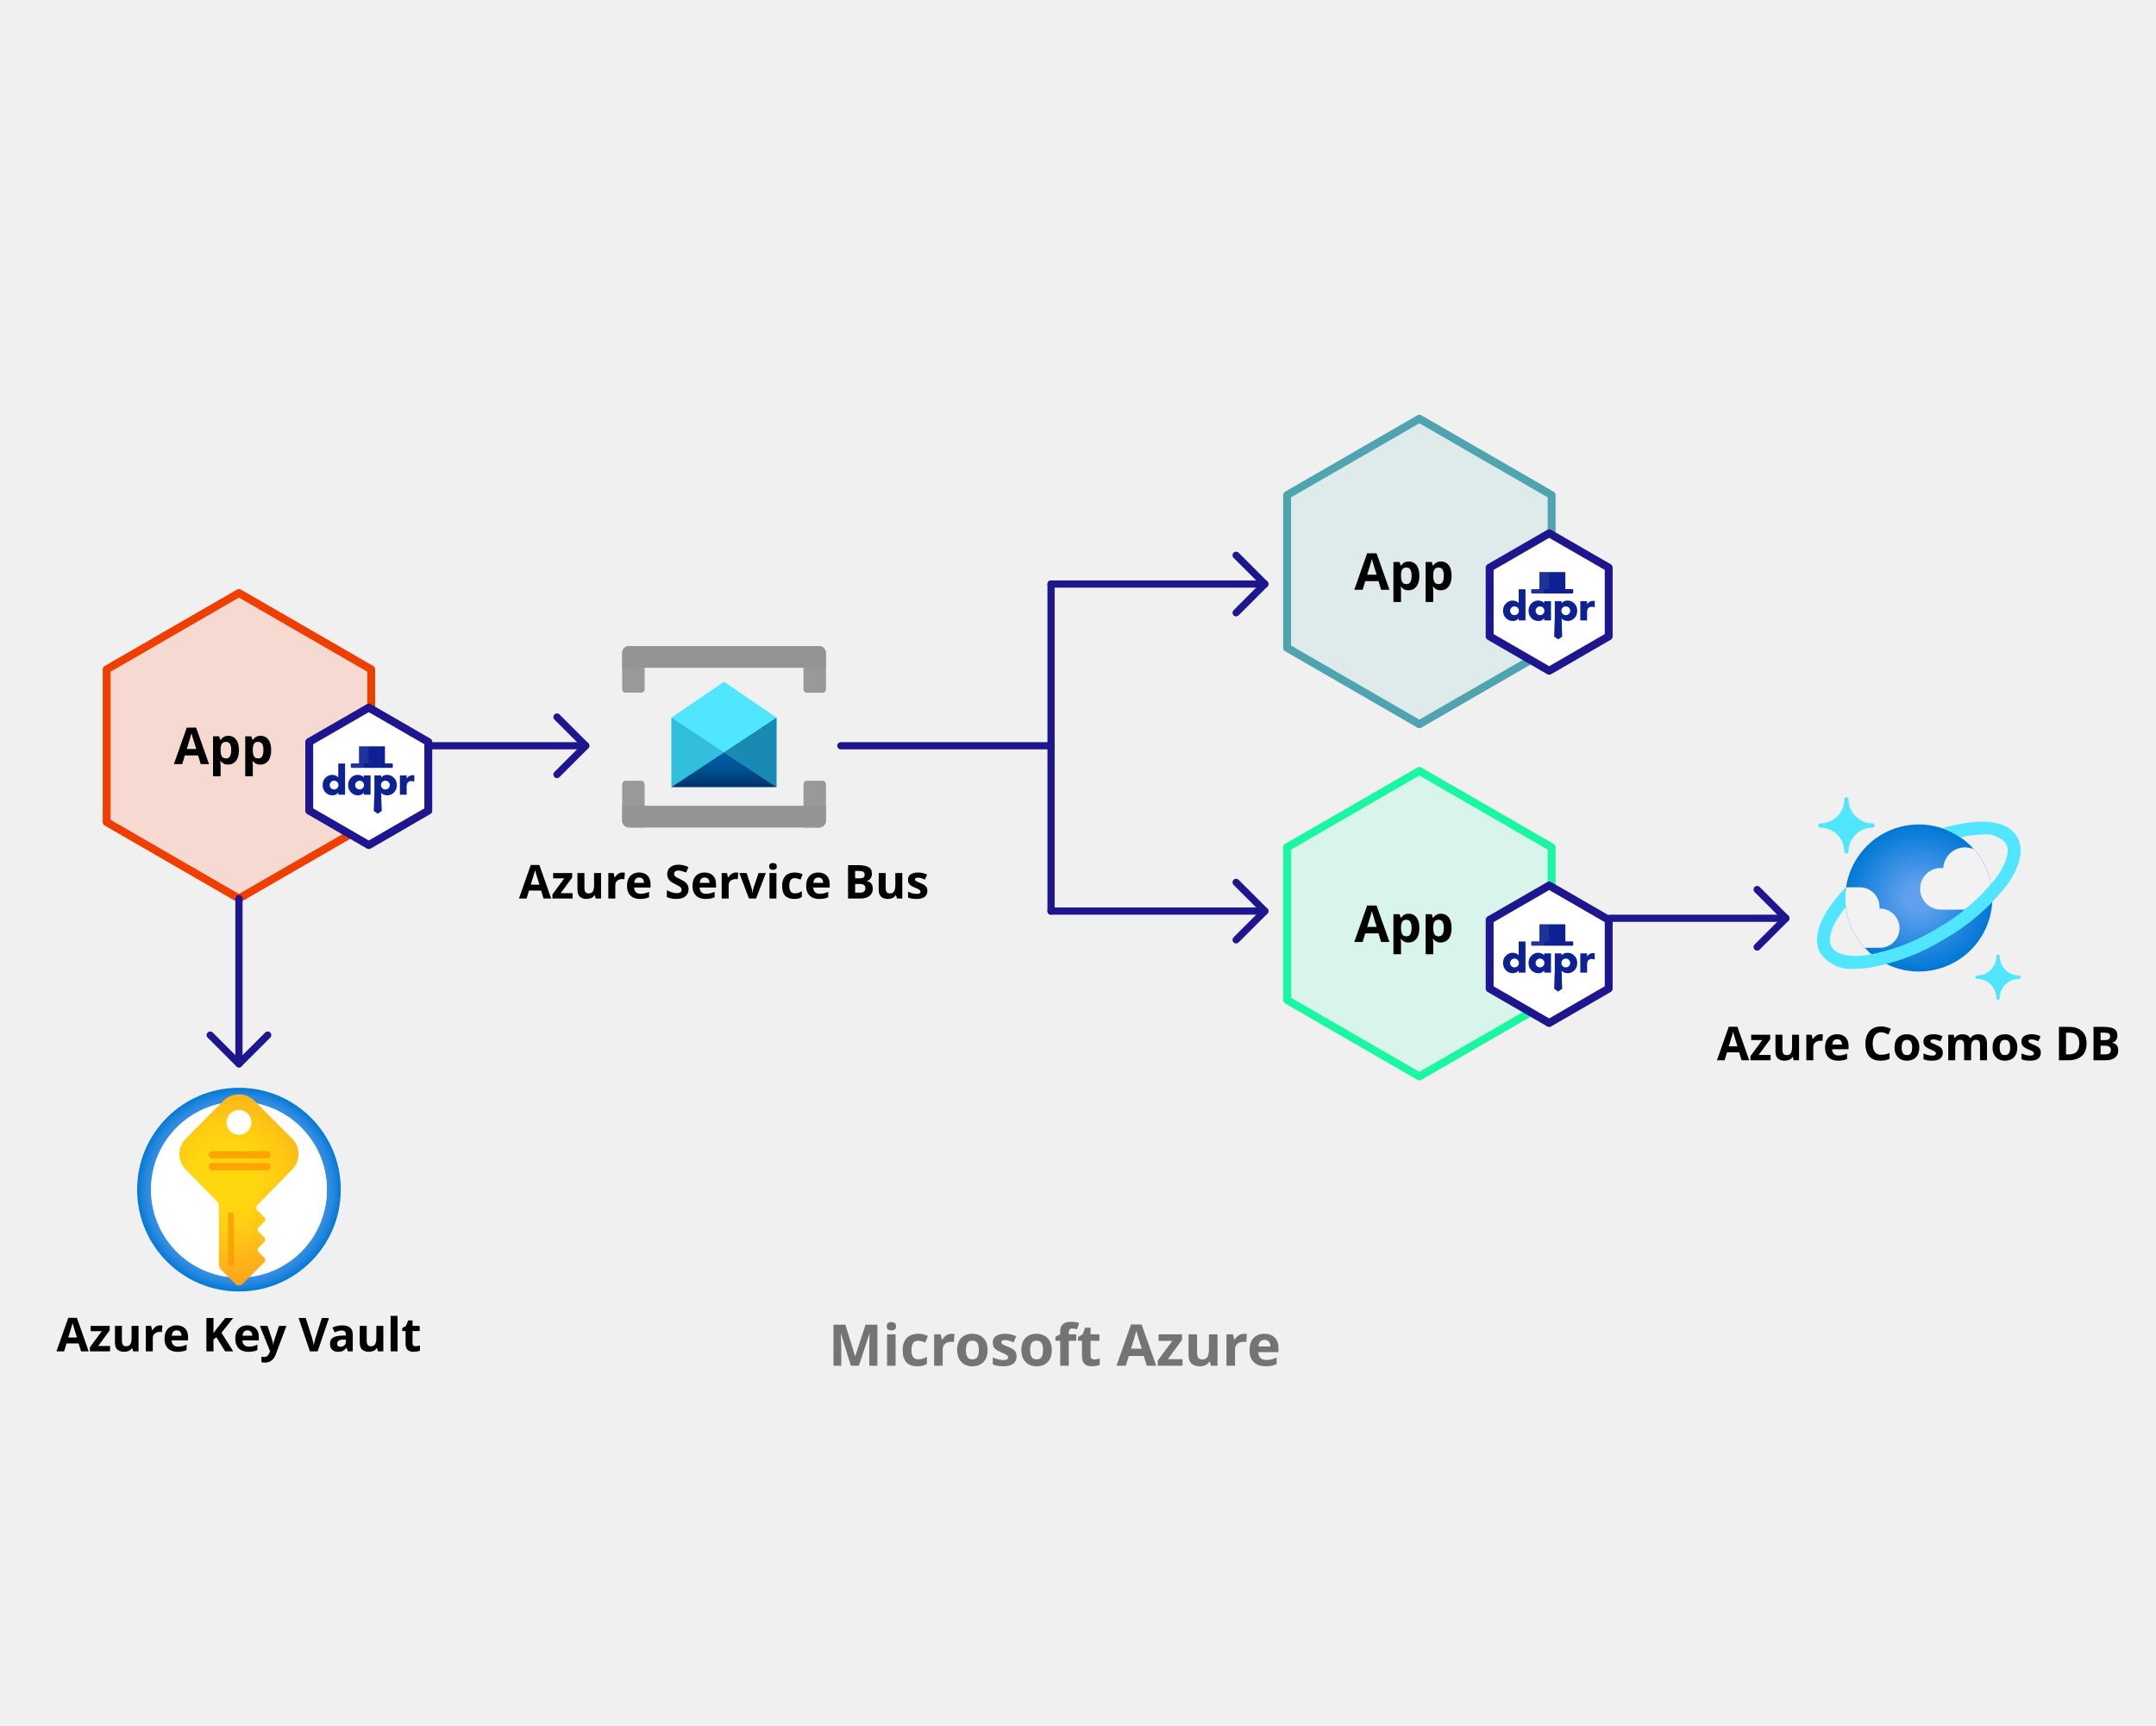
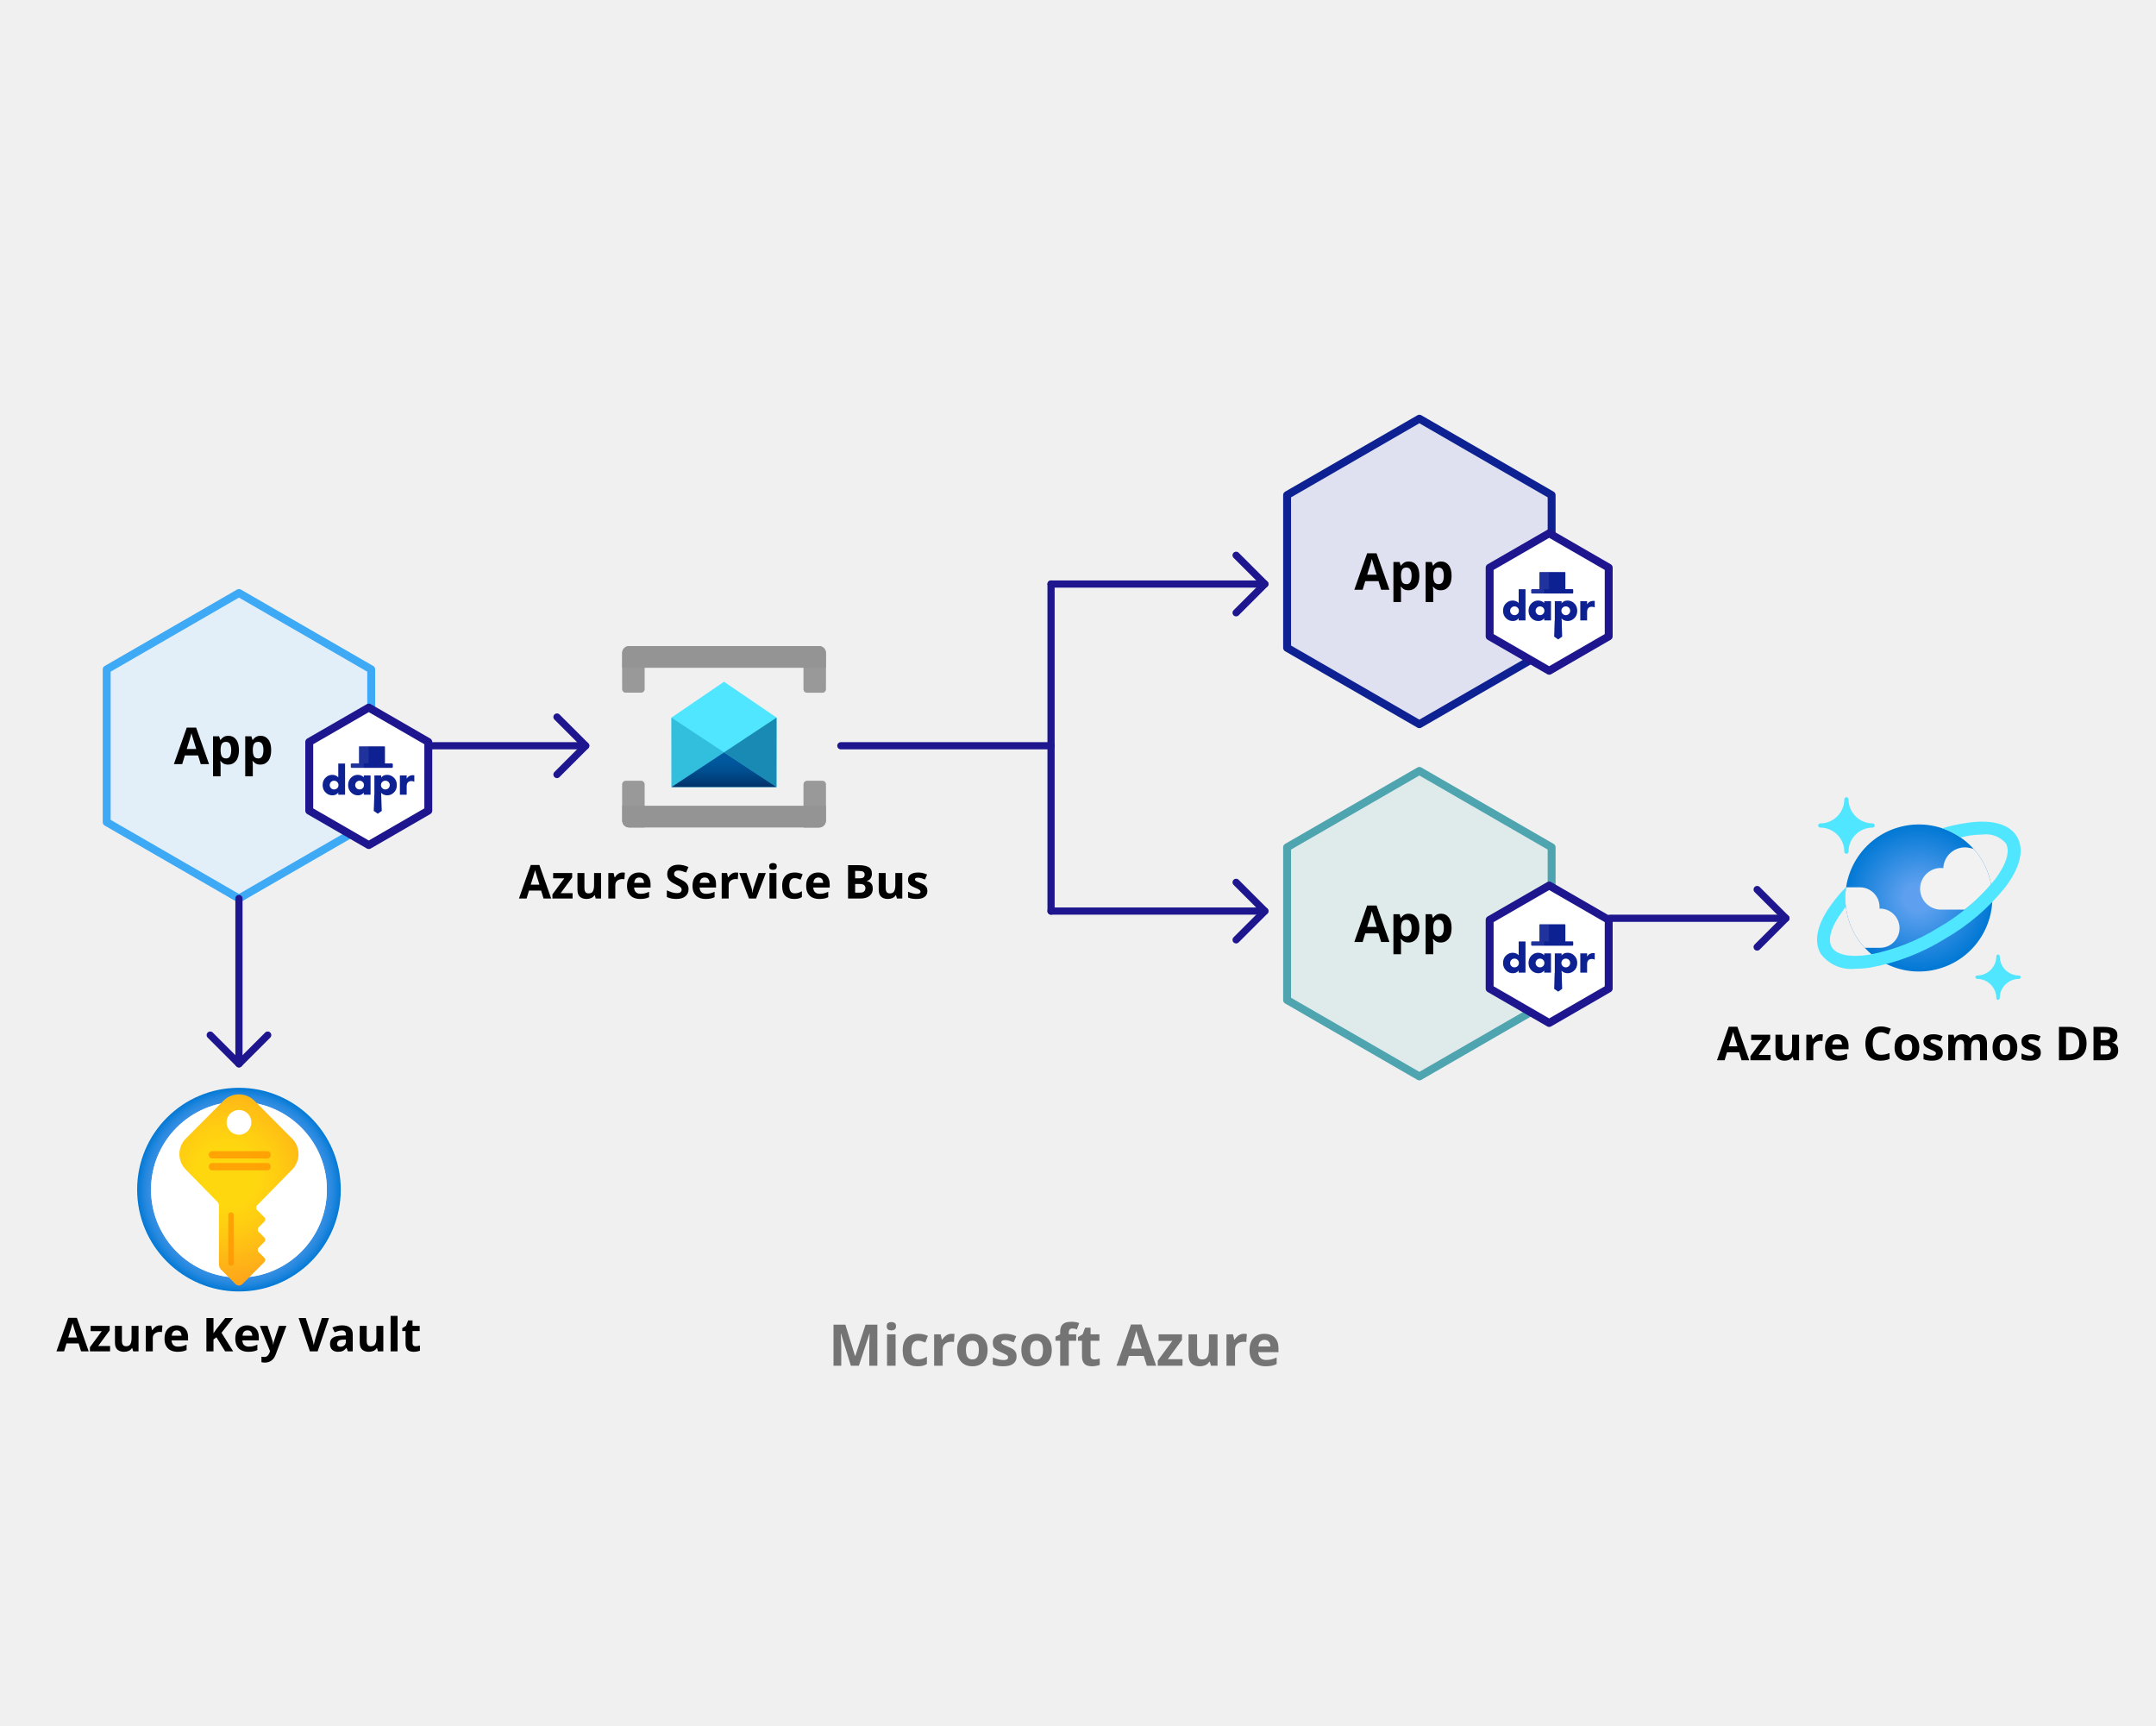
<svg xmlns="http://www.w3.org/2000/svg" width="600" height="480" viewBox="0 0 600 480" font-family="&quot;Noto Sans&quot;, Arial, Helvetica, sans-serif">
  <defs>
    <symbol id="value-prop-dapr-logo" viewBox="0 0 367 270">
      <g stroke="none" stroke-width="1" fill="none" fill-rule="evenodd">
        <path d="M89.792,193.509 L62.9,193.509 L62.9,185.064 C60.331,188.289 57.735,190.639 55.111,192.115 C50.52,194.684 45.3,195.968 39.452,195.968 C29.996,195.968 21.579,192.716 14.2,186.212 C5.4,178.45 1,168.175 1,155.385 C1,142.376 5.509,131.991 14.528,124.23 C21.688,118.054 29.914,114.965 39.206,114.965 C44.617,114.965 49.7,116.113 54.455,118.409 C57.188,119.721 60.003,121.88 62.9,124.886 L62.9,70.365 L89.792,70.365 L89.792,193.509 Z M63.72,155.467 C63.72,150.657 62.026,146.571 58.637,143.21 C55.248,139.848 51.149,138.168 46.339,138.168 C40.982,138.168 36.582,140.19 33.139,144.235 C30.351,147.514 28.958,151.258 28.958,155.467 C28.958,159.676 30.351,163.42 33.139,166.699 C36.528,170.744 40.928,172.766 46.339,172.766 C51.203,172.766 55.316,171.099 58.678,167.765 C62.039,164.431 63.72,160.331 63.72,155.467 Z M190.65,193.509 L163.758,193.509 L163.758,185.064 C161.189,188.289 158.593,190.639 155.97,192.115 C151.378,194.684 146.159,195.968 140.31,195.968 C130.854,195.968 122.437,192.716 115.058,186.212 C106.258,178.45 101.858,168.175 101.858,155.385 C101.858,142.376 106.368,131.991 115.386,124.23 C122.546,118.054 130.772,114.965 140.064,114.965 C145.475,114.965 150.558,116.113 155.314,118.409 C158.047,119.721 160.862,121.88 163.758,124.886 L163.758,117.425 L190.65,117.425 L190.65,193.509 Z M164.578,155.467 C164.578,150.657 162.884,146.571 159.495,143.21 C156.106,139.848 152.007,138.168 147.197,138.168 C141.841,138.168 137.441,140.19 133.997,144.235 C131.21,147.514 129.816,151.258 129.816,155.467 C129.816,159.676 131.21,163.42 133.997,166.699 C137.386,170.744 141.786,172.766 147.197,172.766 C152.062,172.766 156.175,171.099 159.536,167.765 C162.898,164.431 164.578,160.331 164.578,155.467 Z M294.542,155.549 C294.542,168.558 290.033,178.942 281.014,186.704 C273.854,192.88 265.628,195.968 256.336,195.968 C250.925,195.968 245.842,194.821 241.087,192.525 C238.354,191.213 235.539,189.054 232.642,186.048 L232.642,231.551 L205.75,231.551 L205.75,117.425 L232.642,117.425 L232.642,125.87 C235.047,122.699 237.643,120.349 240.431,118.819 C245.022,116.25 250.242,114.965 256.09,114.965 C265.546,114.965 273.963,118.218 281.342,124.722 C290.142,132.483 294.542,142.759 294.542,155.549 Z M266.584,155.467 C266.584,151.149 265.218,147.405 262.485,144.235 C259.042,140.19 254.614,138.168 249.203,138.168 C244.339,138.168 240.226,139.835 236.864,143.169 C233.503,146.503 231.822,150.602 231.822,155.467 C231.822,160.277 233.516,164.362 236.905,167.724 C240.294,171.085 244.393,172.766 249.203,172.766 C254.614,172.766 259.014,170.744 262.403,166.699 C265.191,163.42 266.584,159.676 266.584,155.467 Z M363.671,142.267 C359.9,140.463 356.074,139.561 352.193,139.561 C343.339,139.561 337.6,143.169 334.976,150.384 C333.992,153.007 333.5,156.533 333.5,160.96 L333.5,193.509 L306.609,193.509 L306.609,117.425 L333.5,117.425 L333.5,129.887 C336.342,125.46 339.403,122.262 342.683,120.295 C347.11,117.671 352.357,116.359 358.424,116.359 C359.845,116.359 361.594,116.441 363.671,116.605 L363.671,142.267 Z" fill="#0D2192" />
        <polygon fill="#0D2192" fill-rule="nonzero" points="205.538 194.062 232.615 194.062 234.947 257.634 219.076 268.754 203.206 257.634" />
        <rect fill="#0D2192" fill-rule="nonzero" x="144.829" y="2.279" width="102.723" height="72.294" rx="2" />
        <rect fill="#FFFFFF" fill-rule="nonzero" opacity="0.08" x="144.829" y="2.279" width="37.998" height="72.294" />
        <rect fill="#0D2192" fill-rule="nonzero" x="112.391" y="69.909" width="166.248" height="17.351" rx="3.72" />
        <rect fill="#FFFFFF" fill-rule="nonzero" opacity="0.08" x="112.391" y="69.909" width="51.438" height="21.355" />
      </g>
    </symbol>
    <symbol id="value-prop-icon-azure-service-bus" viewBox="0 0 18 18">
      <defs>
        <linearGradient id="icon-azure-service-bus-bbd02878-309a-4490-8196-946338d0f593" x1="8.995" y1="10.299" x2="8.995" y2="13.199" gradientUnits="userSpaceOnUse">
          <stop offset="0" stop-color="#005ba1" />
          <stop offset="0.258" stop-color="#00589d" />
          <stop offset="0.525" stop-color="#004f90" />
          <stop offset="0.796" stop-color="#003f7c" />
          <stop offset="1" stop-color="#003067" />
        </linearGradient>
      </defs>
      <g>
        <g id="icon-azure-service-bus-b532e600-3623-4be6-9fa6-30d05fff56b1">
          <polygon points="13.387 7.4 13.382 7.396 13.382 7.384 13.363 7.384 8.997 4.405 4.631 7.384 4.612 7.384 4.612 7.396 4.606 7.4 4.612 7.4 4.612 13.201 13.382 13.201 13.382 7.4 13.387 7.4" fill="#50e6ff" />
          <path d="M4.606,7.4c0-.1.008,5.681.008,5.8L8.995,10.3Z" fill="#32bedd" />
          <path d="M13.384,7.4,8.995,10.3,13.376,13.2C13.376,13.083,13.384,7.3,13.384,7.4Z" fill="#198ab3" />
          <polygon points="8.995 10.299 4.614 13.194 4.614 13.199 13.376 13.199 13.376 13.194 8.995 10.299" fill="url(#icon-azure-service-bus-bbd02878-309a-4490-8196-946338d0f593)" />
          <g>
            <path d="M1.072,1.43h1.29a0,0,0,0,1,0,0v3.6a.286.286,0,0,1-.286.286H.786A.286.286,0,0,1,.5,5.035V2A.572.572,0,0,1,1.072,1.43Z" fill="#999" />
            <path d="M1.072,1.43h1.29a0,0,0,0,1,0,0v3.6a.286.286,0,0,1-.286.286H.786A.286.286,0,0,1,.5,5.035V2A.572.572,0,0,1,1.072,1.43Z" fill="#999" opacity="0.5" />
          </g>
          <g>
            <path d="M15.638,1.43h1.29A.572.572,0,0,1,17.5,2V5.035a.286.286,0,0,1-.286.286h-1.29a.286.286,0,0,1-.286-.286V1.43A0,0,0,0,1,15.638,1.43Z" fill="#999" />
            <path d="M15.638,1.43h1.29A.572.572,0,0,1,17.5,2V5.035a.286.286,0,0,1-.286.286h-1.29a.286.286,0,0,1-.286-.286V1.43A0,0,0,0,1,15.638,1.43Z" fill="#999" opacity="0.5" />
          </g>
          <path d="M8.66-6.163H9.907a0,0,0,0,1,0,0v17a0,0,0,0,1,0,0H8.66a.567.567,0,0,1-.567-.567V-5.6A.567.567,0,0,1,8.66-6.163Z" transform="translate(11.337 -6.663) rotate(90)" fill="#949494" />
          <g>
            <path d="M.786,12.679h1.29a.286.286,0,0,1,.286.286v3.6a0,0,0,0,1,0,0H1.072A.572.572,0,0,1,.5,16V12.965A.286.286,0,0,1,.786,12.679Z" fill="#999" />
            <path d="M.786,12.679h1.29a.286.286,0,0,1,.286.286v3.6a0,0,0,0,1,0,0H1.072A.572.572,0,0,1,.5,16V12.965A.286.286,0,0,1,.786,12.679Z" fill="#999" opacity="0.5" />
          </g>
          <g>
            <path d="M15.924,12.679h1.29a.286.286,0,0,1,.286.286V16a.572.572,0,0,1-.572.572h-1.29a0,0,0,0,1,0,0v-3.6A.286.286,0,0,1,15.924,12.679Z" fill="#999" />
            <path d="M15.924,12.679h1.29a.286.286,0,0,1,.286.286V16a.572.572,0,0,1-.572.572h-1.29a0,0,0,0,1,0,0v-3.6A.286.286,0,0,1,15.924,12.679Z" fill="#999" opacity="0.5" />
          </g>
          <path d="M8.66,7.163H9.907a0,0,0,0,1,0,0v17a0,0,0,0,1,0,0H8.66a.567.567,0,0,1-.567-.567V7.73A.567.567,0,0,1,8.66,7.163Z" transform="translate(-6.663 24.663) rotate(-90)" fill="#949494" />
        </g>
      </g>
    </symbol>
    <symbol id="value-prop-icon-azure-key-vault" viewBox="0 0 18 18">
      <defs>
        <radialGradient id="icon-azure-key-vault-fb114c93-7c16-4540-899a-0796041629e6" cx="9" cy="9" r="8.5" gradientUnits="userSpaceOnUse">
          <stop offset="0.18" stop-color="#5ea0ef" />
          <stop offset="0.56" stop-color="#5c9fee" />
          <stop offset="0.69" stop-color="#559ced" />
          <stop offset="0.78" stop-color="#4a97e9" />
          <stop offset="0.86" stop-color="#3990e4" />
          <stop offset="0.93" stop-color="#2387de" />
          <stop offset="0.99" stop-color="#087bd6" />
          <stop offset="1" stop-color="#0078d4" />
        </radialGradient>
        <radialGradient id="icon-azure-key-vault-ec478bd3-5b38-4e7f-b661-11f355578bff" cx="38.95" cy="182.07" r="9.88" gradientTransform="translate(-28.71 -163.24) scale(0.94 0.94)" gradientUnits="userSpaceOnUse">
          <stop offset="0.27" stop-color="#ffd70f" />
          <stop offset="0.49" stop-color="#ffcb12" />
          <stop offset="0.88" stop-color="#feac19" />
          <stop offset="1" stop-color="#fea11b" />
        </radialGradient>
      </defs>
      <path id="icon-azure-key-vault-aacf8311-a317-400f-b613-74bd00da5ce3" d="M9,.5A8.5,8.5,0,1,0,17.5,9,8.51,8.51,0,0,0,9,.5ZM9,16.34A7.34,7.34,0,1,1,16.34,9,7.34,7.34,0,0,1,9,16.34Z" fill="url(#icon-azure-key-vault-fb114c93-7c16-4540-899a-0796041629e6)" />
      <circle cx="9" cy="9" r="7.34" fill="#fff" />
      <g>
        <path id="icon-azure-key-vault-bd983c41-db73-40ec-a4f4-da1213fc9924" d="M13.44,7.33a1.84,1.84,0,0,0,0-2.59h0L10.29,1.58a1.83,1.83,0,0,0-2.58,0h0L4.56,4.74a1.84,1.84,0,0,0,0,2.59L7.18,10a.51.51,0,0,1,.15.36v4.88a.63.63,0,0,0,.18.44l1.2,1.2a.41.41,0,0,0,.58,0l1.16-1.16h0l.68-.68a.25.25,0,0,0,0-.34l-.49-.49a.27.27,0,0,1,0-.37l.49-.49a.25.25,0,0,0,0-.34l-.49-.49a.27.27,0,0,1,0-.37l.49-.49a.25.25,0,0,0,0-.34l-.68-.69v-.25ZM9,2.35A1,1,0,0,1,9,4.42,1,1,0,1,1,9,2.35Z" fill="url(#icon-azure-key-vault-ec478bd3-5b38-4e7f-b661-11f355578bff)" />
        <path id="icon-azure-key-vault-ad2e7e44-9bfd-4775-8bf4-8ef26a544921" d="M8.18,15.3h0a.23.23,0,0,0,.38-.17v-4a.24.24,0,0,0-.11-.2h0a.22.22,0,0,0-.34.2v4A.28.28,0,0,0,8.18,15.3Z" fill="#ff9300" opacity="0.75" />
        <rect id="icon-azure-key-vault-a996fbff-3936-4b24-b407-369336c143ba" x="6.48" y="5.79" width="5.17" height="0.61" rx="0.28" fill="#ff9300" opacity="0.75" />
        <rect id="icon-azure-key-vault-bb12d31c-3352-4a18-87dd-a169a4a8721d" x="6.48" y="6.78" width="5.17" height="0.61" rx="0.28" fill="#ff9300" opacity="0.75" />
      </g>
    </symbol>
    <symbol id="value-prop-icon-azure-cosmos-db" viewBox="0 0 18 18">
      <defs>
        <radialGradient id="icon-azure-cosmos-db-b25d0836-964a-4c84-8c20-855f66e8345e" cx="-105.006" cy="-10.409" r="5.954" gradientTransform="translate(117.739 19.644) scale(1.036 1.027)" gradientUnits="userSpaceOnUse">
          <stop offset="0.183" stop-color="#5ea0ef" />
          <stop offset="1" stop-color="#0078d4" />
        </radialGradient>
        <clipPath id="icon-azure-cosmos-db-b36c7f5d-2ef1-4760-8a25-eeb9661f4e47">
          <path d="M14.969,7.53A6.137,6.137,0,1,1,7.574,2.987,6.137,6.137,0,0,1,14.969,7.53Z" fill="none" />
        </clipPath>
      </defs>
      <path d="M2.954,5.266a.175.175,0,0,1-.176-.176h0A2.012,2.012,0,0,0,.769,3.081a.176.176,0,0,1-.176-.175h0a.176.176,0,0,1,.176-.176A2.012,2.012,0,0,0,2.778.72.175.175,0,0,1,2.954.544h0A.175.175,0,0,1,3.13.72h0A2.012,2.012,0,0,0,5.139,2.729a.175.175,0,0,1,.176.176h0a.175.175,0,0,1-.176.176h0A2.011,2.011,0,0,0,3.13,5.09.177.177,0,0,1,2.954,5.266Z" fill="#50e6ff" />
      <path d="M15.611,17.456a.141.141,0,0,1-.141-.141h0a1.609,1.609,0,0,0-1.607-1.607.141.141,0,0,1-.141-.14h0a.141.141,0,0,1,.141-.141h0a1.608,1.608,0,0,0,1.607-1.607.141.141,0,0,1,.141-.141h0a.141.141,0,0,1,.141.141h0a1.608,1.608,0,0,0,1.607,1.607.141.141,0,1,1,0,.282h0a1.609,1.609,0,0,0-1.607,1.607A.141.141,0,0,1,15.611,17.456Z" fill="#50e6ff" />
      <g>
        <path d="M14.969,7.53A6.137,6.137,0,1,1,7.574,2.987,6.137,6.137,0,0,1,14.969,7.53Z" fill="url(#icon-azure-cosmos-db-b25d0836-964a-4c84-8c20-855f66e8345e)" />
        <g clip-path="url(#icon-azure-cosmos-db-b36c7f5d-2ef1-4760-8a25-eeb9661f4e47)">
          <path d="M5.709,13.115A1.638,1.638,0,1,0,5.714,9.84,1.307,1.307,0,0,0,5.721,9.7,1.651,1.651,0,0,0,4.06,8.064H2.832a6.251,6.251,0,0,0,1.595,5.051Z" fill="#f2f2f2" />
          <path d="M15.045,7.815c0-.015,0-.03-.007-.044a5.978,5.978,0,0,0-1.406-2.88,1.825,1.825,0,0,0-.289-.09,1.806,1.806,0,0,0-2.3,1.663,2,2,0,0,0-.2-.013,1.737,1.737,0,0,0-.581,3.374,1.451,1.451,0,0,0,.541.1h2.03A13.453,13.453,0,0,0,15.045,7.815Z" fill="#f2f2f2" />
        </g>
      </g>
      <path d="M17.191,3.832c-.629-1.047-2.1-1.455-4.155-1.149a14.606,14.606,0,0,0-2.082.452,6.456,6.456,0,0,1,1.528.767c.241-.053.483-.116.715-.151A7.49,7.49,0,0,1,14.3,3.662a2.188,2.188,0,0,1,1.959.725h0c.383.638.06,1.729-.886,3a16.723,16.723,0,0,1-4.749,4.051A16.758,16.758,0,0,1,4.8,13.7c-1.564.234-2.682,0-3.065-.636s-.06-1.73.886-2.995c.117-.157.146-.234.279-.392a6.252,6.252,0,0,1,.026-1.63A11.552,11.552,0,0,0,1.756,9.419C.517,11.076.181,12.566.809,13.613a3.165,3.165,0,0,0,2.9,1.249,8.434,8.434,0,0,0,1.251-.1,17.855,17.855,0,0,0,6.219-2.4,17.808,17.808,0,0,0,5.061-4.332C17.483,6.369,17.819,4.88,17.191,3.832Z" fill="#50e6ff" />
    </symbol>
  </defs>
  <g aria-hidden="true" stroke-linecap="round" stroke-linejoin="round">
    <g transform="translate(0.00,0)" opacity="1">
      <g opacity="1">
        <g>
-           <polygon points="66.50,165.00 103.31,186.25 103.31,228.75 66.50,250.00 29.69,228.75 29.69,186.25" fill="#FACCBE" fill-opacity="0.6" stroke="#F03E00" stroke-width="2.2" />
+           <polygon points="66.50,165.00 103.31,186.25 103.31,228.75 66.50,250.00 29.69,228.75 29.69,186.25" fill="#D8ECFD" fill-opacity="0.6" stroke="#3EA9F5" stroke-width="2.2" />
          <text x="62.25" y="212.6" text-anchor="middle" font-size="14.167" font-weight="600" fill="#000000">
            <tspan x="62.25" dy="0">App</tspan>
          </text>
        </g>
        <g>
          <polygon points="102.63,196.88 119.19,206.44 119.19,225.56 102.63,235.13 86.06,225.56 86.06,206.44" fill="#fff" stroke="#1D168E" stroke-width="2.2" />
          <use href="#value-prop-dapr-logo" x="89.716" y="207.503" width="25.819" height="18.995" />
        </g>
      </g>
      <text x="293.5" y="380" text-anchor="middle" font-size="16" font-weight="600" fill="#747474" opacity="1">
        <tspan x="293.5" dy="0">Microsoft Azure</tspan>
      </text>
      <g stroke="#1D168E" stroke-width="2" fill="none" opacity="1">
        <line x1="120" y1="207.5" x2="163" y2="207.5" />
        <polyline points="-8,-8 0,0 -8,8" opacity="1" transform="translate(163,207.5) rotate(0)" />
      </g>
      <g stroke="#1D168E" stroke-width="2" fill="none" opacity="1">
        <line x1="66.5" y1="250" x2="66.5" y2="296" />
        <polyline points="-8,-8 0,0 -8,8" opacity="1" transform="translate(66.5,296) rotate(90)" />
      </g>
      <g opacity="1">
        <use href="#value-prop-icon-azure-service-bus" fill="#000000" x="171.5" y="175" width="60" height="60" />
        <text x="201.5" y="250" text-anchor="middle" font-size="13" font-weight="700" fill="#000000">
          <tspan x="201.5" dy="0">Azure Service Bus</tspan>
        </text>
      </g>
      <g opacity="1">
        <use href="#value-prop-icon-azure-key-vault" fill="#000000" x="36.5" y="301" width="60" height="60" />
        <text x="66.5" y="376" text-anchor="middle" font-size="13" font-weight="700" fill="#000000">
          <tspan x="66.5" dy="0">Azure Key Vault</tspan>
        </text>
      </g>
      <g stroke="#1D168E" stroke-width="2" fill="none" opacity="1">
        <line x1="234" y1="207.5" x2="292.5" y2="207.5" />
      </g>
      <g stroke="#1D168E" stroke-width="2" fill="none" opacity="1">
        <line x1="292.5" y1="207.5" x2="292.5" y2="162.5" />
      </g>
      <g stroke="#1D168E" stroke-width="2" fill="none" opacity="1">
        <line x1="292.5" y1="207.5" x2="292.5" y2="253.5" />
      </g>
      <g stroke="#1D168E" stroke-width="2" fill="none" opacity="1">
        <line x1="292.5" y1="162.5" x2="352" y2="162.5" />
        <polyline points="-8,-8 0,0 -8,8" opacity="1" transform="translate(352,162.5) rotate(0)" />
      </g>
      <g stroke="#1D168E" stroke-width="2" fill="none" opacity="1">
        <line x1="292.5" y1="253.5" x2="352" y2="253.5" />
        <polyline points="-8,-8 0,0 -8,8" opacity="1" transform="translate(352,253.5) rotate(0)" />
      </g>
      <g opacity="1">
        <g>
          <g>
-             <polygon points="395.00,116.50 431.81,137.75 431.81,180.25 395.00,201.50 358.19,180.25 358.19,137.75" fill="#D3E6E6" fill-opacity="0.6" stroke="#4EA4AF" stroke-width="2.2" />
+             <polygon points="395.00,116.50 431.81,137.75 431.81,180.25 395.00,201.50 358.19,180.25 358.19,137.75" fill="#D3D7F0" fill-opacity="0.6" stroke="#0D2192" stroke-width="2.2" />
            <text x="390.75" y="164.1" text-anchor="middle" font-size="14.167" font-weight="600" fill="#000000">
              <tspan x="390.75" dy="0">App</tspan>
            </text>
          </g>
          <g>
            <polygon points="431.13,148.38 447.69,157.94 447.69,177.06 431.13,186.63 414.56,177.06 414.56,157.94" fill="#fff" stroke="#1D168E" stroke-width="2.2" />
            <use href="#value-prop-dapr-logo" x="418.216" y="159.003" width="25.819" height="18.995" />
          </g>
        </g>
        <g>
          <g>
-             <polygon points="395.00,214.50 431.81,235.75 431.81,278.25 395.00,299.50 358.19,278.25 358.19,235.75" fill="#CAF7E6" fill-opacity="0.6" stroke="#1AF7A2" stroke-width="2.2" />
+             <polygon points="395.00,214.50 431.81,235.75 431.81,278.25 395.00,299.50 358.19,278.25 358.19,235.75" fill="#D3E6E6" fill-opacity="0.6" stroke="#4EA4AF" stroke-width="2.2" />
            <text x="390.75" y="262.1" text-anchor="middle" font-size="14.167" font-weight="600" fill="#000000">
              <tspan x="390.75" dy="0">App</tspan>
            </text>
          </g>
          <g>
            <polygon points="431.13,246.38 447.69,255.94 447.69,275.06 431.13,284.63 414.56,275.06 414.56,255.94" fill="#fff" stroke="#1D168E" stroke-width="2.2" />
            <use href="#value-prop-dapr-logo" x="418.216" y="257.003" width="25.819" height="18.995" />
          </g>
        </g>
      </g>
      <g stroke="#1D168E" stroke-width="2" fill="none" opacity="1">
        <line x1="448" y1="255.5" x2="497" y2="255.5" />
        <polyline points="-8,-8 0,0 -8,8" opacity="1" transform="translate(497,255.5) rotate(0)" />
      </g>
      <g opacity="1">
        <use href="#value-prop-icon-azure-cosmos-db" fill="#000000" x="504" y="220" width="60" height="60" />
        <text x="534" y="295" text-anchor="middle" font-size="13" font-weight="700" fill="#000000">
          <tspan x="534" dy="0">Azure Cosmos DB</tspan>
        </text>
      </g>
    </g>
  </g>
</svg>
